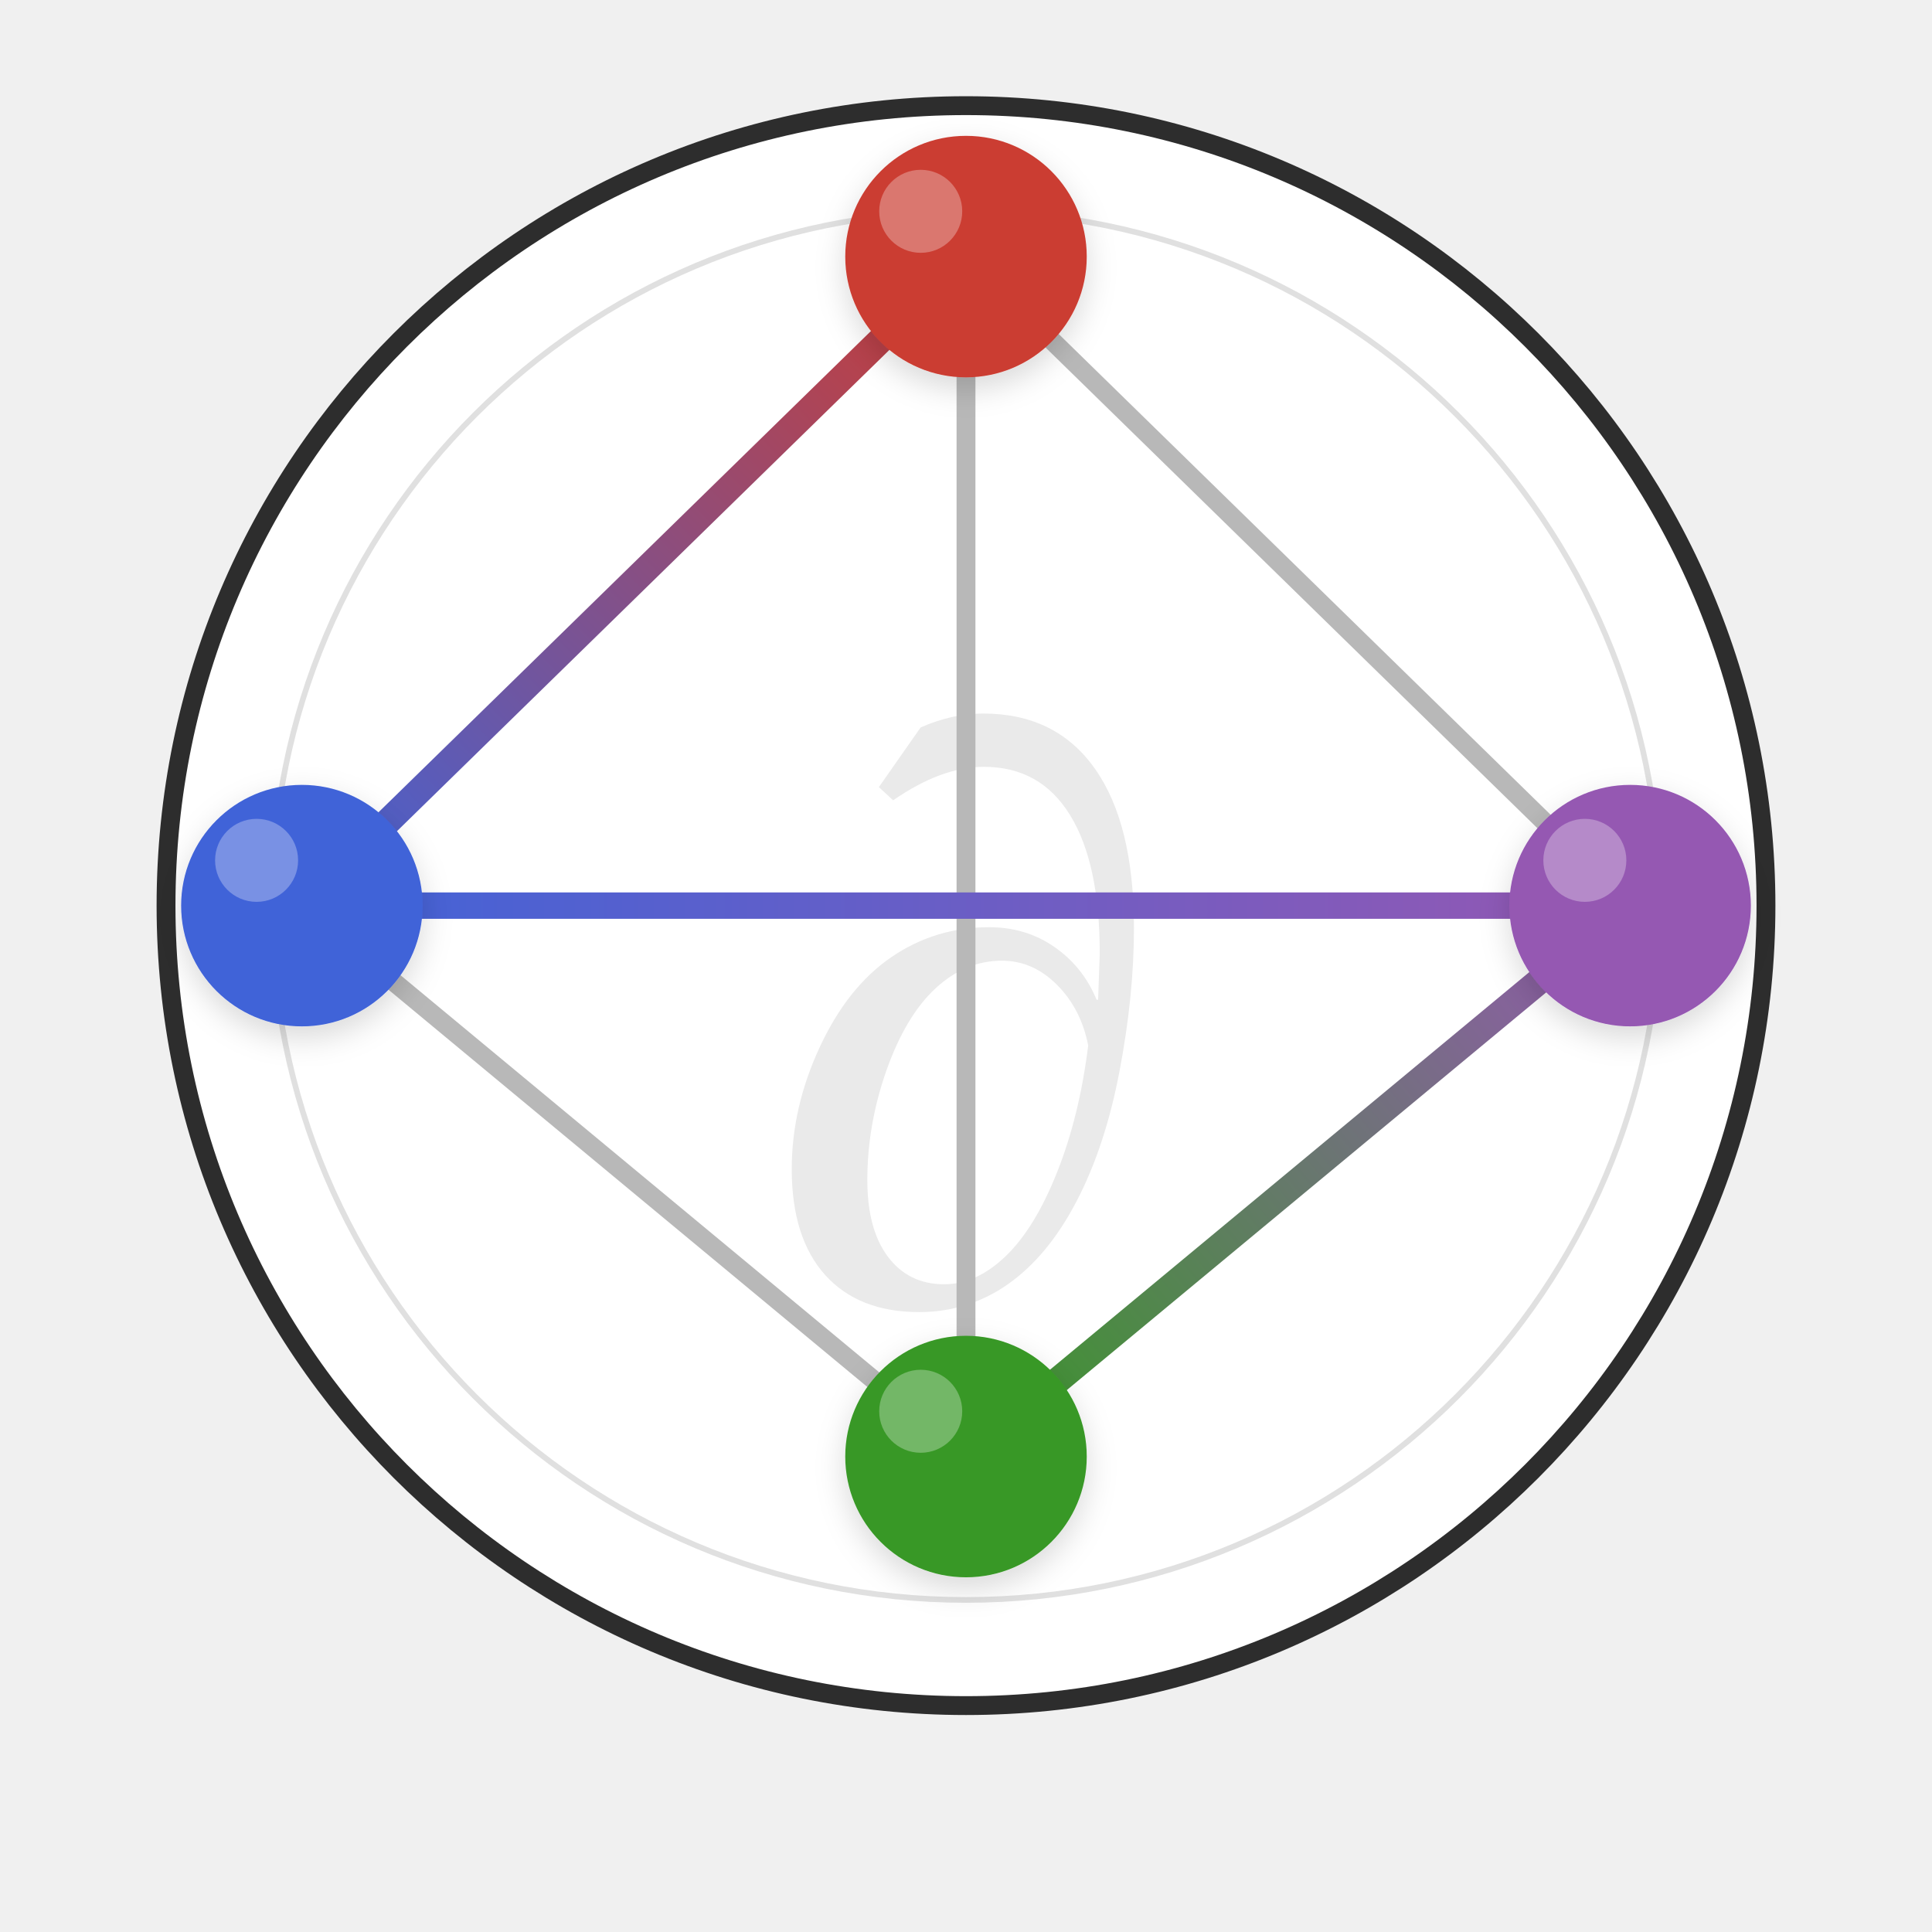
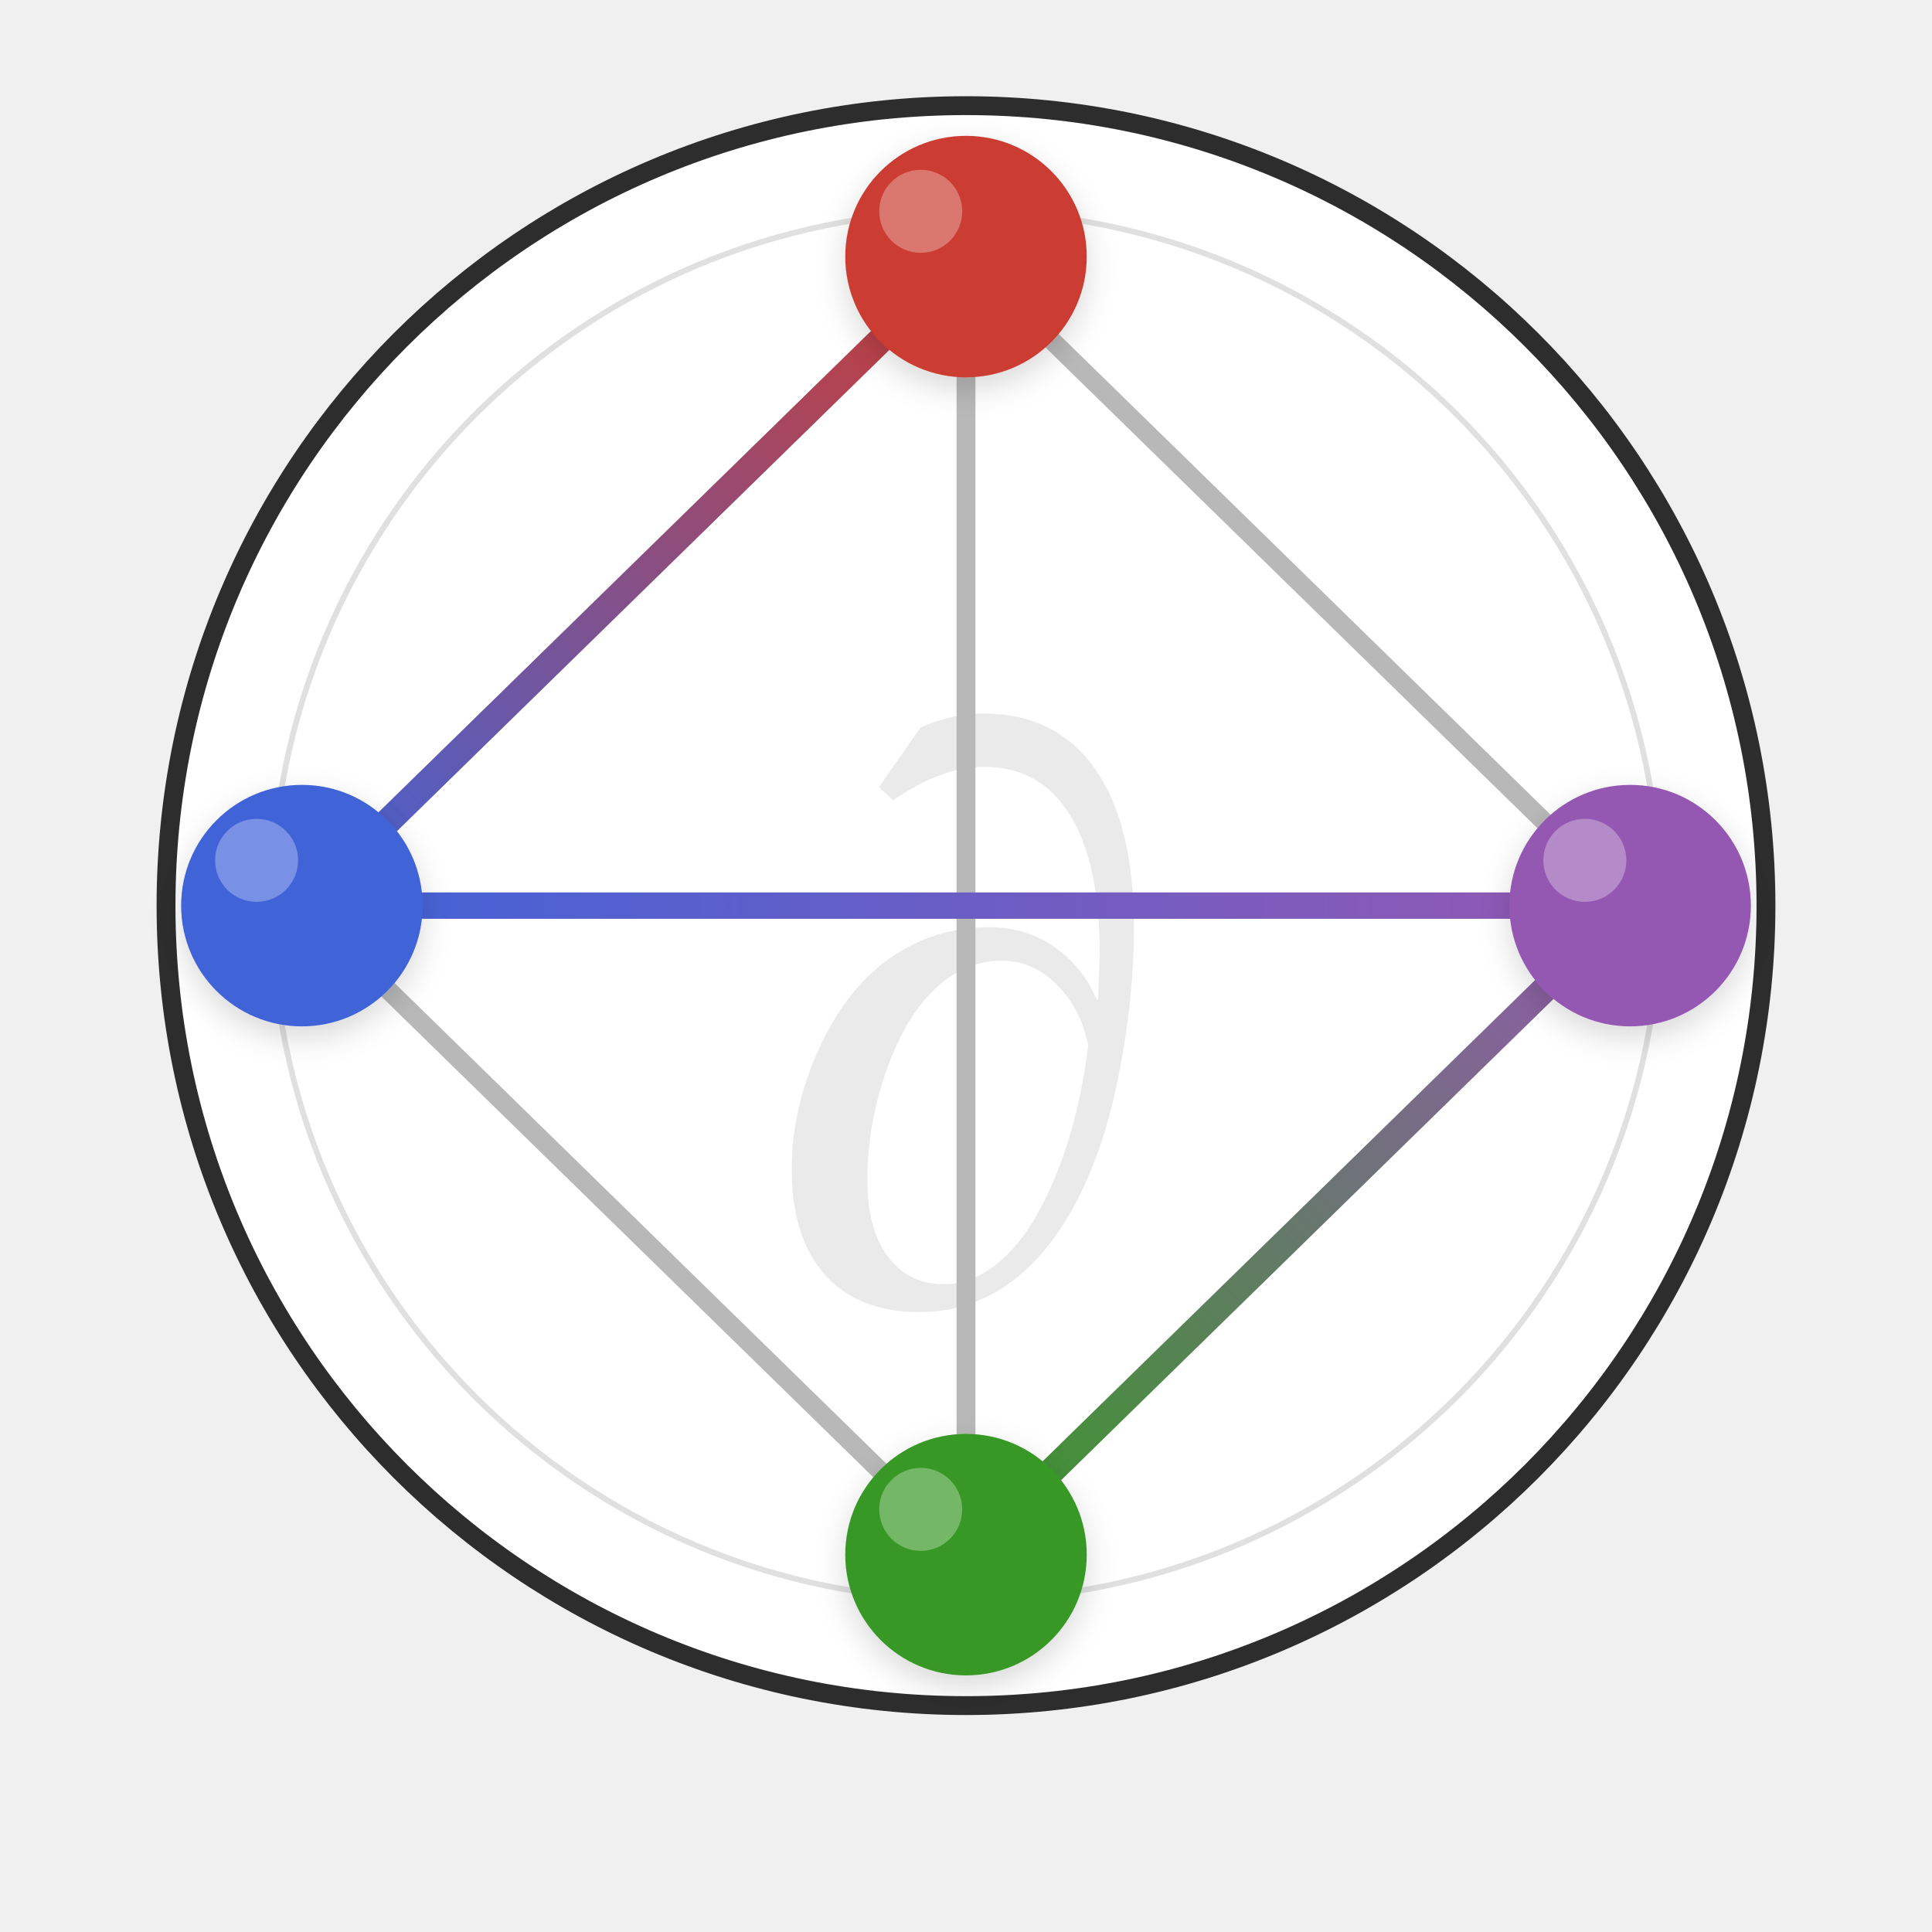
<svg xmlns="http://www.w3.org/2000/svg" viewBox="0 0 256 256" width="256" height="256">
  <defs>
    <linearGradient id="g-rb" x1="128" y1="34" x2="40" y2="120" gradientUnits="userSpaceOnUse">
      <stop offset="0%" stop-color="#CB3C33" />
      <stop offset="100%" stop-color="#4063D8" />
    </linearGradient>
    <linearGradient id="g-bp" x1="40" y1="120" x2="216" y2="120" gradientUnits="userSpaceOnUse">
      <stop offset="0%" stop-color="#4063D8" />
      <stop offset="100%" stop-color="#9558B2" />
    </linearGradient>
-     <linearGradient id="g-pg" x1="216" y1="120" x2="128" y2="193" gradientUnits="userSpaceOnUse">
+     <linearGradient id="g-pg" x1="216" y1="120" x2="128" y2="206" gradientUnits="userSpaceOnUse">
      <stop offset="0%" stop-color="#9558B2" />
      <stop offset="100%" stop-color="#389826" />
    </linearGradient>
    <filter id="ns" x="-30%" y="-30%" width="160%" height="160%">
      <feDropShadow dx="0" dy="1.5" stdDeviation="2" flood-color="#000" flood-opacity="0.15" />
    </filter>
  </defs>
  <circle cx="128" cy="120" r="106" fill="white" stroke="#2d2d2d" stroke-width="2.5" />
  <circle cx="128" cy="120" r="92" fill="none" stroke="#e0e0e0" stroke-width="0.75" />
  <text x="128" y="136" text-anchor="middle" dominant-baseline="central" font-family="Georgia, 'Times New Roman', serif" font-size="108" fill="#eaeaea" font-style="italic" pointer-events="none">∂</text>
  <g stroke="#b8b8b8" stroke-width="2.5" stroke-linecap="round" fill="none">
    <line x1="128" y1="34" x2="216" y2="120" />
-     <line x1="40" y1="120" x2="128" y2="193" />
-     <line x1="128" y1="34" x2="128" y2="193" />
+     <line x1="40" y1="120" x2="128" y2="206" />
+     <line x1="128" y1="34" x2="128" y2="206" />
  </g>
  <g stroke-width="3.5" stroke-linecap="round" fill="none">
    <line x1="128" y1="34" x2="40" y2="120" stroke="url(#g-rb)" />
    <line x1="40" y1="120" x2="216" y2="120" stroke="url(#g-bp)" />
-     <line x1="216" y1="120" x2="128" y2="193" stroke="url(#g-pg)" />
+     <line x1="216" y1="120" x2="128" y2="206" stroke="url(#g-pg)" />
  </g>
  <g filter="url(#ns)">
    <circle cx="128" cy="34" r="16" fill="#CB3C33" />
    <circle cx="40" cy="120" r="16" fill="#4063D8" />
    <circle cx="216" cy="120" r="16" fill="#9558B2" />
-     <circle cx="128" cy="193" r="16" fill="#389826" />
+     <circle cx="128" cy="206" r="16" fill="#389826" />
  </g>
  <g fill="white" opacity="0.30" pointer-events="none">
    <circle cx="122" cy="28" r="5.5" />
    <circle cx="34" cy="114" r="5.5" />
    <circle cx="210" cy="114" r="5.5" />
-     <circle cx="122" cy="187" r="5.5" />
+     <circle cx="122" cy="200" r="5.5" />
  </g>
</svg>
